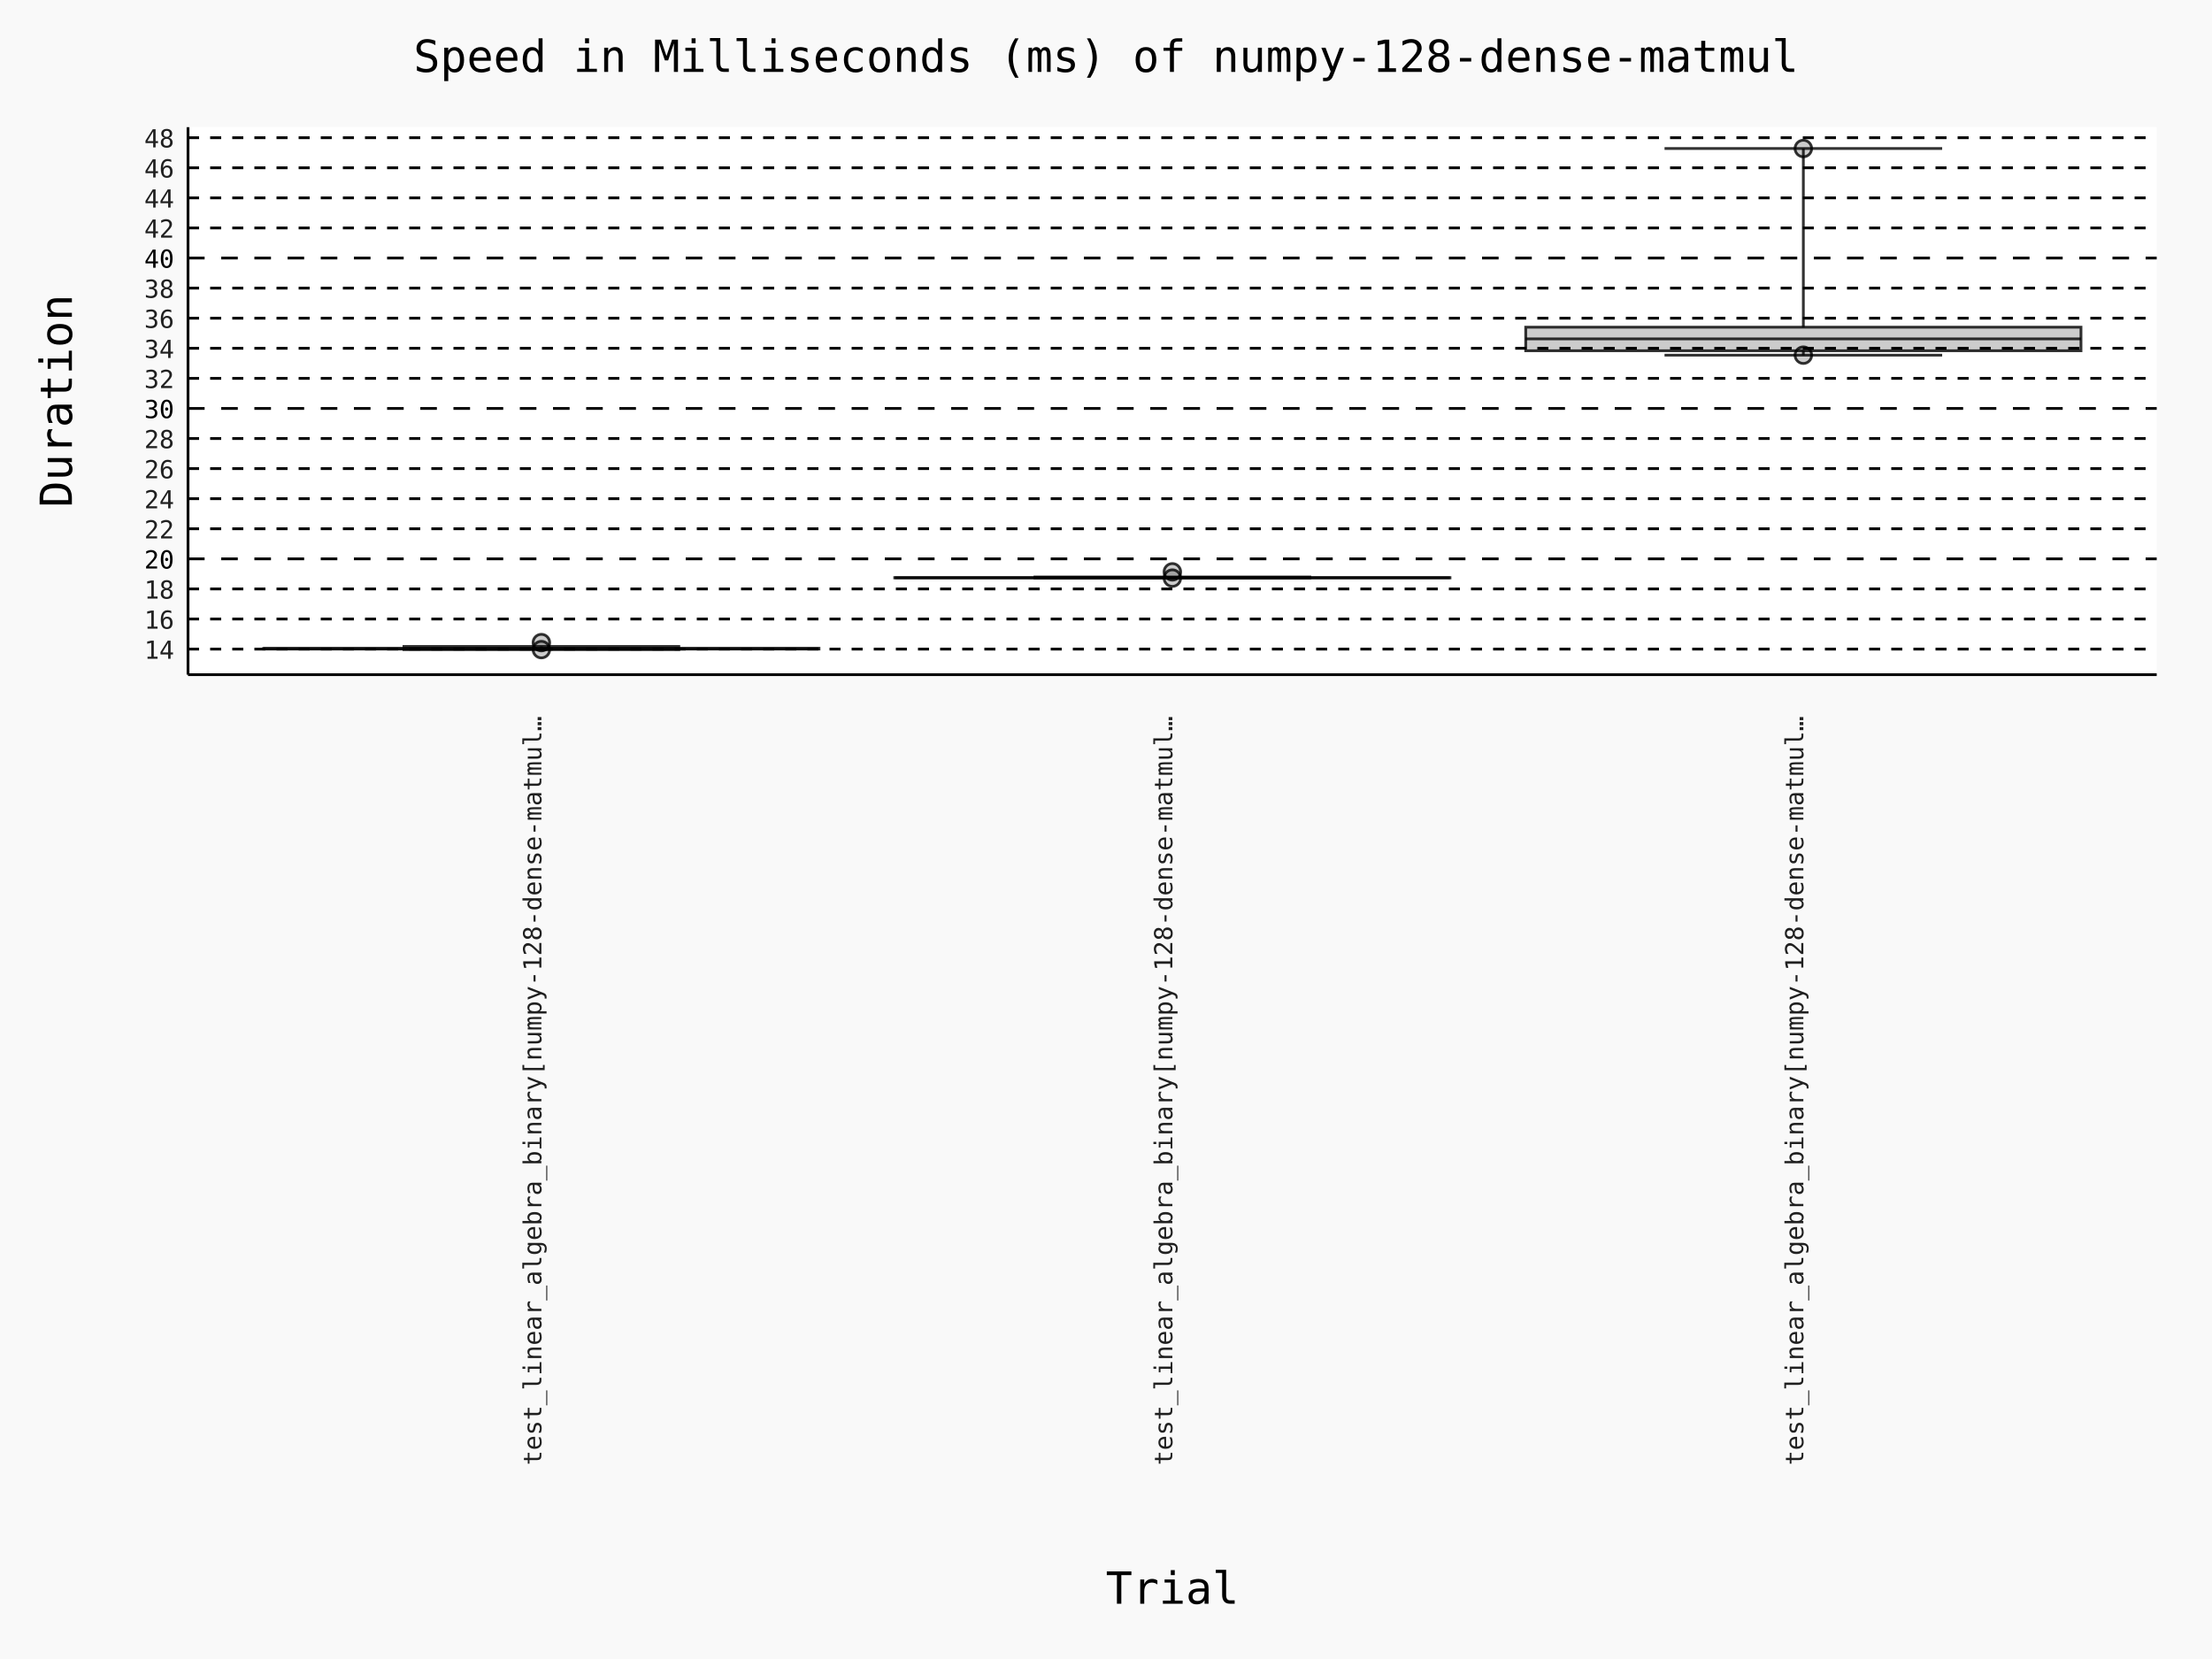
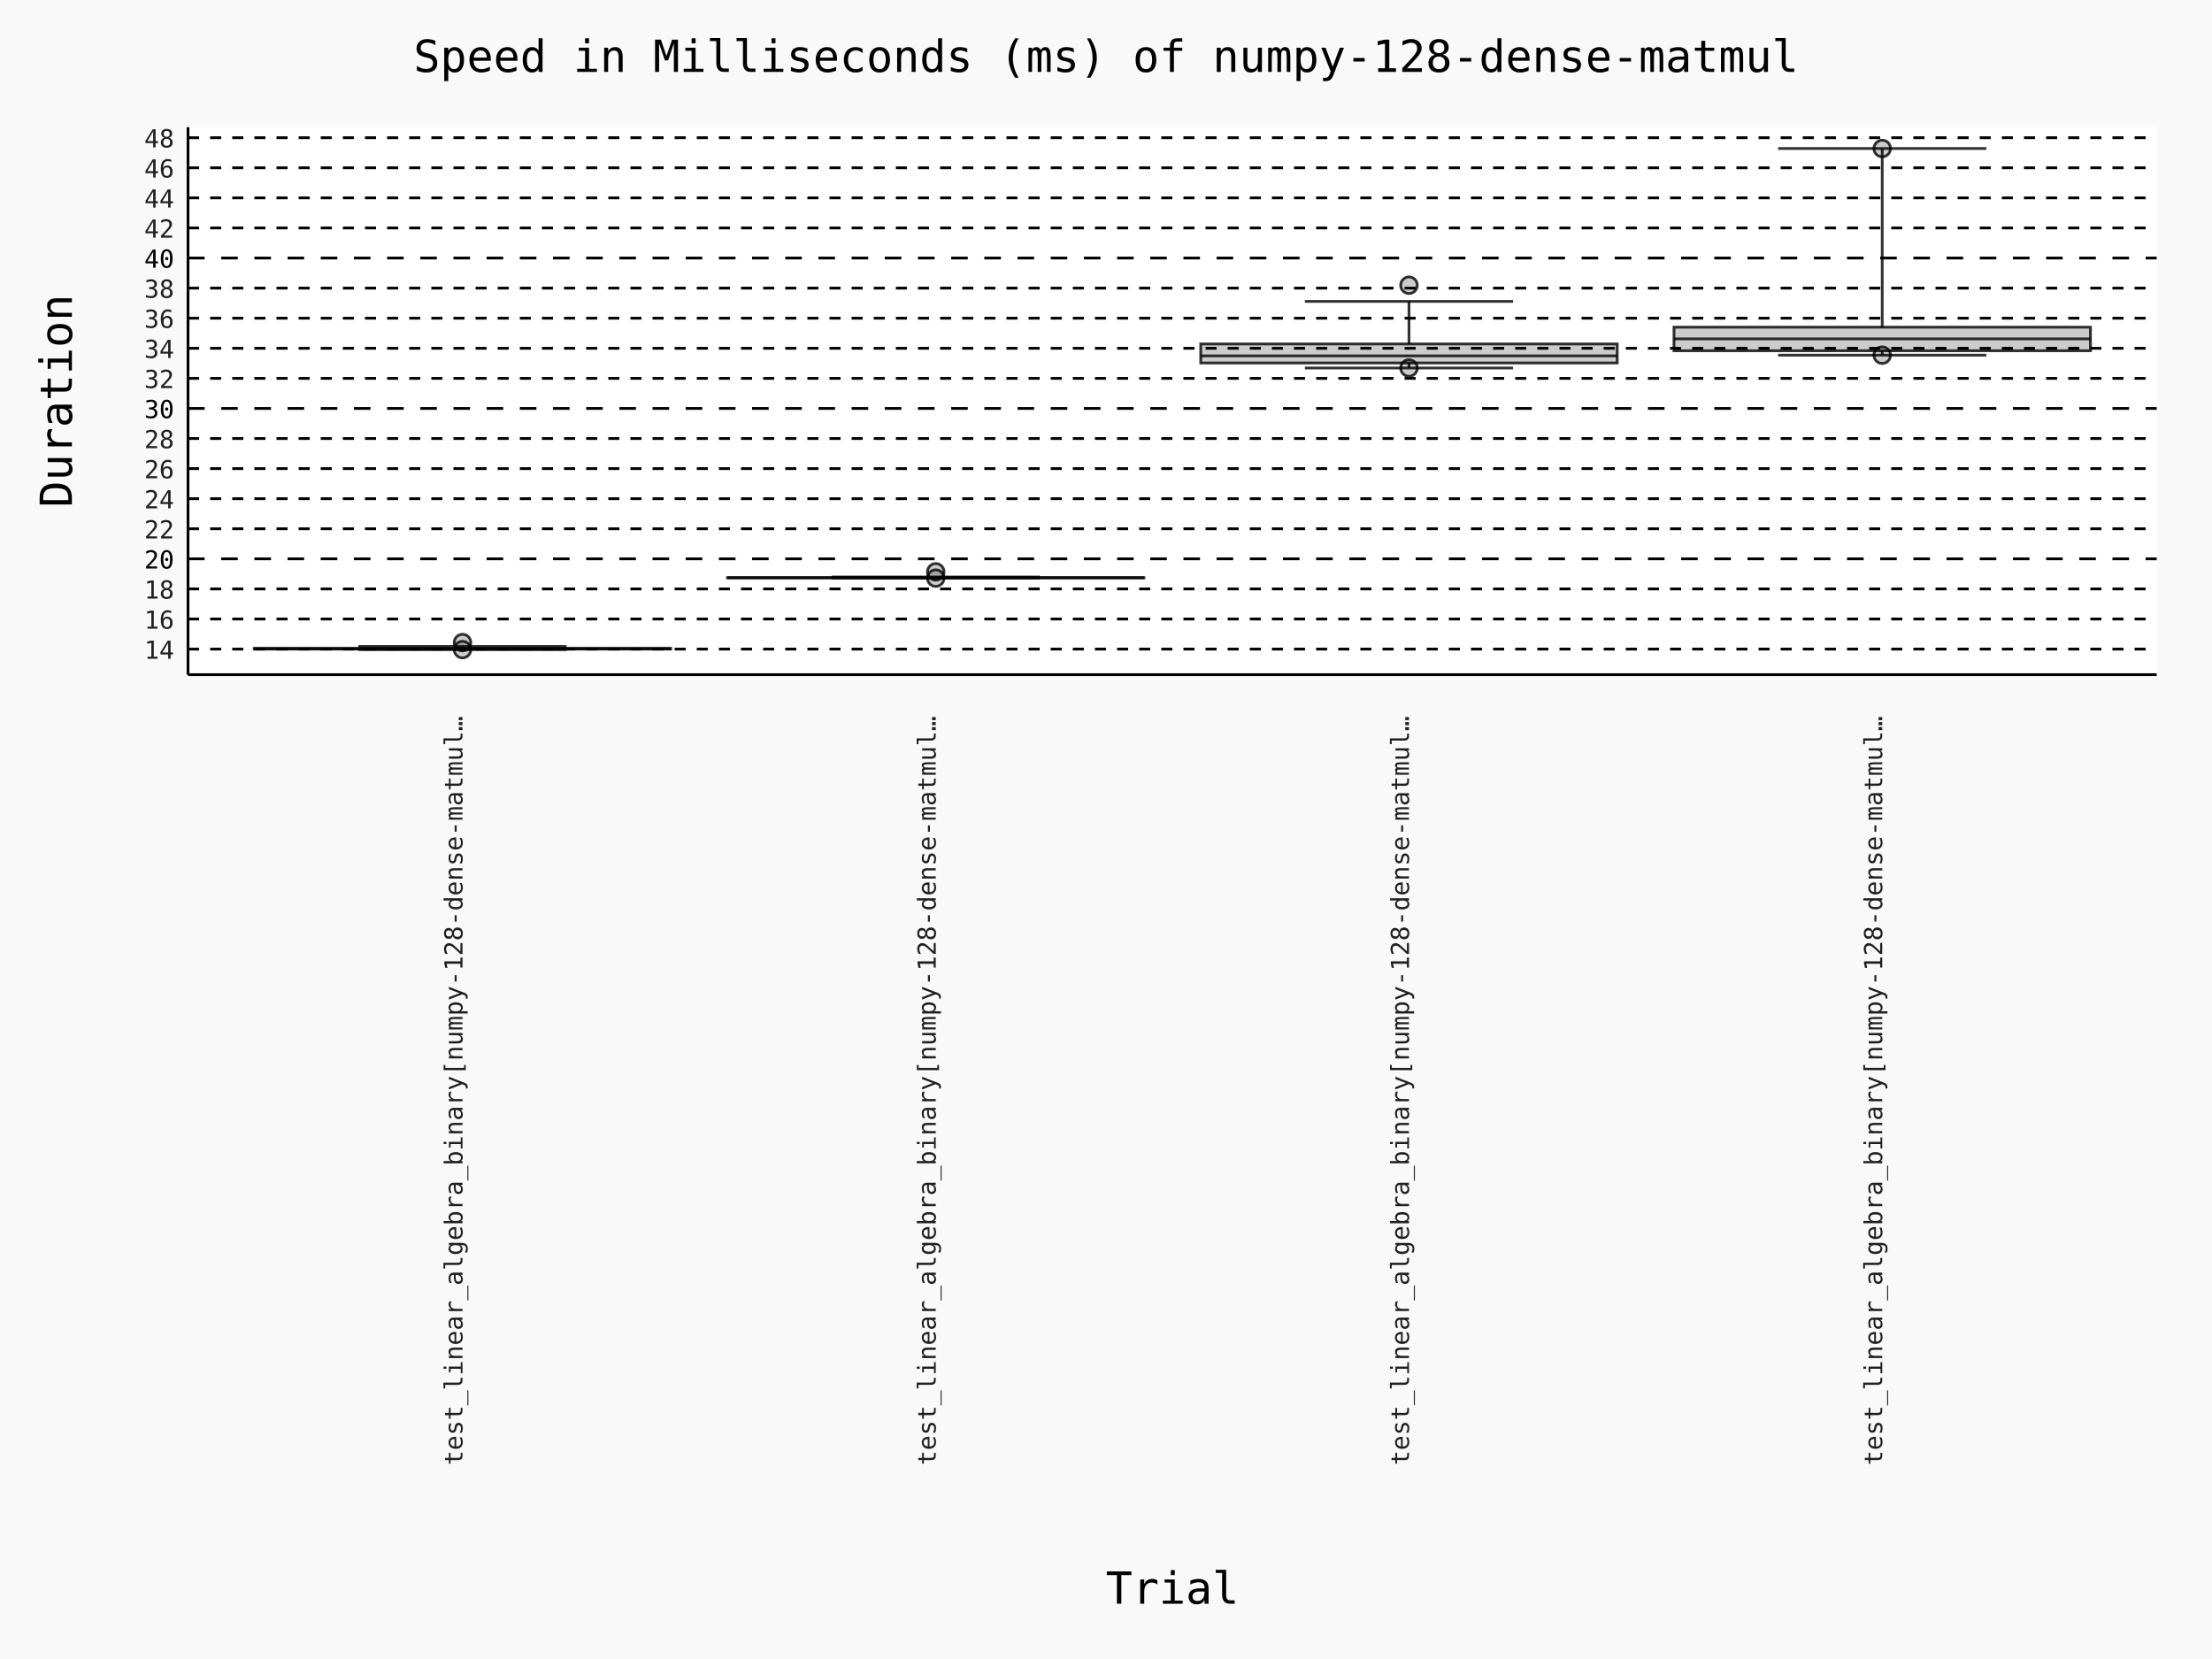
- <svg xmlns="http://www.w3.org/2000/svg" id="chart-560349bb-4138-4372-916f-74abca7c96f8" class="pygal-chart" viewBox="0 0 800 600">
+ <svg xmlns="http://www.w3.org/2000/svg" id="chart-5eb73d81-dd4f-4c1e-a344-79fa3a8e590d" class="pygal-chart" viewBox="0 0 800 600">
  <defs>
-     <style type="text/css">#chart-560349bb-4138-4372-916f-74abca7c96f8{-webkit-user-select:none;-webkit-font-smoothing:antialiased;font-family:Consolas,"Deja Vu Sans Mono","Bitstream Vera Sans Mono","Courier New",monospace}#chart-560349bb-4138-4372-916f-74abca7c96f8 .title{font-family:Consolas,"Deja Vu Sans Mono","Bitstream Vera Sans Mono","Courier New",monospace;font-size:16px}#chart-560349bb-4138-4372-916f-74abca7c96f8 .legends .legend text{font-family:Consolas,"Deja Vu Sans Mono","Bitstream Vera Sans Mono","Courier New",monospace;font-size:14px}#chart-560349bb-4138-4372-916f-74abca7c96f8 .axis text{font-family:Consolas,"Deja Vu Sans Mono","Bitstream Vera Sans Mono","Courier New",monospace;font-size:10px}#chart-560349bb-4138-4372-916f-74abca7c96f8 .axis text.major{font-family:Consolas,"Deja Vu Sans Mono","Bitstream Vera Sans Mono","Courier New",monospace;font-size:10px}#chart-560349bb-4138-4372-916f-74abca7c96f8 .text-overlay text.value{font-family:Consolas,"Deja Vu Sans Mono","Bitstream Vera Sans Mono","Courier New",monospace;font-size:16px}#chart-560349bb-4138-4372-916f-74abca7c96f8 .text-overlay text.label{font-family:Consolas,"Deja Vu Sans Mono","Bitstream Vera Sans Mono","Courier New",monospace;font-size:10px}#chart-560349bb-4138-4372-916f-74abca7c96f8 .tooltip{font-family:Consolas,"Deja Vu Sans Mono","Bitstream Vera Sans Mono","Courier New",monospace;font-size:14px}#chart-560349bb-4138-4372-916f-74abca7c96f8 text.no_data{font-family:Consolas,"Deja Vu Sans Mono","Bitstream Vera Sans Mono","Courier New",monospace;font-size:64px}
- #chart-560349bb-4138-4372-916f-74abca7c96f8{background-color:rgba(249,249,249,1)}#chart-560349bb-4138-4372-916f-74abca7c96f8 path,#chart-560349bb-4138-4372-916f-74abca7c96f8 line,#chart-560349bb-4138-4372-916f-74abca7c96f8 rect,#chart-560349bb-4138-4372-916f-74abca7c96f8 circle{-webkit-transition:150ms;-moz-transition:150ms;transition:150ms}#chart-560349bb-4138-4372-916f-74abca7c96f8 .graph &gt; .background{fill:rgba(249,249,249,1)}#chart-560349bb-4138-4372-916f-74abca7c96f8 .plot &gt; .background{fill:rgba(255,255,255,1)}#chart-560349bb-4138-4372-916f-74abca7c96f8 .graph{fill:rgba(0,0,0,.87)}#chart-560349bb-4138-4372-916f-74abca7c96f8 text.no_data{fill:rgba(0,0,0,1)}#chart-560349bb-4138-4372-916f-74abca7c96f8 .title{fill:rgba(0,0,0,1)}#chart-560349bb-4138-4372-916f-74abca7c96f8 .legends .legend text{fill:rgba(0,0,0,.87)}#chart-560349bb-4138-4372-916f-74abca7c96f8 .legends .legend:hover text{fill:rgba(0,0,0,1)}#chart-560349bb-4138-4372-916f-74abca7c96f8 .axis .line{stroke:rgba(0,0,0,1)}#chart-560349bb-4138-4372-916f-74abca7c96f8 .axis .guide.line{stroke:rgba(0,0,0,.54)}#chart-560349bb-4138-4372-916f-74abca7c96f8 .axis .major.line{stroke:rgba(0,0,0,.87)}#chart-560349bb-4138-4372-916f-74abca7c96f8 .axis text.major{fill:rgba(0,0,0,1)}#chart-560349bb-4138-4372-916f-74abca7c96f8 .axis.y .guides:hover .guide.line,#chart-560349bb-4138-4372-916f-74abca7c96f8 .line-graph .axis.x .guides:hover .guide.line,#chart-560349bb-4138-4372-916f-74abca7c96f8 .stackedline-graph .axis.x .guides:hover .guide.line,#chart-560349bb-4138-4372-916f-74abca7c96f8 .xy-graph .axis.x .guides:hover .guide.line{stroke:rgba(0,0,0,1)}#chart-560349bb-4138-4372-916f-74abca7c96f8 .axis .guides:hover text{fill:rgba(0,0,0,1)}#chart-560349bb-4138-4372-916f-74abca7c96f8 .reactive{fill-opacity:.7;stroke-opacity:.8;stroke-width:1}#chart-560349bb-4138-4372-916f-74abca7c96f8 .ci{stroke:rgba(0,0,0,.87)}#chart-560349bb-4138-4372-916f-74abca7c96f8 .reactive.active,#chart-560349bb-4138-4372-916f-74abca7c96f8 .active .reactive{fill-opacity:.8;stroke-opacity:.9;stroke-width:4}#chart-560349bb-4138-4372-916f-74abca7c96f8 .ci .reactive.active{stroke-width:1.5}#chart-560349bb-4138-4372-916f-74abca7c96f8 .series text{fill:rgba(0,0,0,1)}#chart-560349bb-4138-4372-916f-74abca7c96f8 .tooltip rect{fill:rgba(255,255,255,1);stroke:rgba(0,0,0,1);-webkit-transition:opacity 150ms;-moz-transition:opacity 150ms;transition:opacity 150ms}#chart-560349bb-4138-4372-916f-74abca7c96f8 .tooltip .label{fill:rgba(0,0,0,.87)}#chart-560349bb-4138-4372-916f-74abca7c96f8 .tooltip .label{fill:rgba(0,0,0,.87)}#chart-560349bb-4138-4372-916f-74abca7c96f8 .tooltip .legend{font-size:.8em;fill:rgba(0,0,0,.54)}#chart-560349bb-4138-4372-916f-74abca7c96f8 .tooltip .x_label{font-size:.6em;fill:rgba(0,0,0,1)}#chart-560349bb-4138-4372-916f-74abca7c96f8 .tooltip .xlink{font-size:.5em;text-decoration:underline}#chart-560349bb-4138-4372-916f-74abca7c96f8 .tooltip .value{font-size:1.5em}#chart-560349bb-4138-4372-916f-74abca7c96f8 .bound{font-size:.5em}#chart-560349bb-4138-4372-916f-74abca7c96f8 .max-value{font-size:.75em;fill:rgba(0,0,0,.54)}#chart-560349bb-4138-4372-916f-74abca7c96f8 .map-element{fill:rgba(255,255,255,1);stroke:rgba(0,0,0,.54) !important}#chart-560349bb-4138-4372-916f-74abca7c96f8 .map-element .reactive{fill-opacity:inherit;stroke-opacity:inherit}#chart-560349bb-4138-4372-916f-74abca7c96f8 .color-0,#chart-560349bb-4138-4372-916f-74abca7c96f8 .color-0 a:visited{stroke:#000000;fill:#000000}#chart-560349bb-4138-4372-916f-74abca7c96f8 .color-1,#chart-560349bb-4138-4372-916f-74abca7c96f8 .color-1 a:visited{stroke:#000000;fill:#000000}#chart-560349bb-4138-4372-916f-74abca7c96f8 .color-2,#chart-560349bb-4138-4372-916f-74abca7c96f8 .color-2 a:visited{stroke:#000000;fill:#000000}#chart-560349bb-4138-4372-916f-74abca7c96f8 .text-overlay .color-0 text{fill:white}#chart-560349bb-4138-4372-916f-74abca7c96f8 .text-overlay .color-1 text{fill:white}#chart-560349bb-4138-4372-916f-74abca7c96f8 .text-overlay .color-2 text{fill:white}
- #chart-560349bb-4138-4372-916f-74abca7c96f8 text.no_data{text-anchor:middle}#chart-560349bb-4138-4372-916f-74abca7c96f8 .guide.line{fill:none}#chart-560349bb-4138-4372-916f-74abca7c96f8 .centered{text-anchor:middle}#chart-560349bb-4138-4372-916f-74abca7c96f8 .title{text-anchor:middle}#chart-560349bb-4138-4372-916f-74abca7c96f8 .legends .legend text{fill-opacity:1}#chart-560349bb-4138-4372-916f-74abca7c96f8 .axis.x text{text-anchor:middle}#chart-560349bb-4138-4372-916f-74abca7c96f8 .axis.x:not(.web) text[transform]{text-anchor:start}#chart-560349bb-4138-4372-916f-74abca7c96f8 .axis.x:not(.web) text[transform].backwards{text-anchor:end}#chart-560349bb-4138-4372-916f-74abca7c96f8 .axis.y text{text-anchor:end}#chart-560349bb-4138-4372-916f-74abca7c96f8 .axis.y text[transform].backwards{text-anchor:start}#chart-560349bb-4138-4372-916f-74abca7c96f8 .axis.y2 text{text-anchor:start}#chart-560349bb-4138-4372-916f-74abca7c96f8 .axis.y2 text[transform].backwards{text-anchor:end}#chart-560349bb-4138-4372-916f-74abca7c96f8 .axis .guide.line{stroke-dasharray:4,4;stroke:black}#chart-560349bb-4138-4372-916f-74abca7c96f8 .axis .major.guide.line{stroke-dasharray:6,6;stroke:black}#chart-560349bb-4138-4372-916f-74abca7c96f8 .horizontal .axis.y .guide.line,#chart-560349bb-4138-4372-916f-74abca7c96f8 .horizontal .axis.y2 .guide.line,#chart-560349bb-4138-4372-916f-74abca7c96f8 .vertical .axis.x .guide.line{opacity:0}#chart-560349bb-4138-4372-916f-74abca7c96f8 .horizontal .axis.always_show .guide.line,#chart-560349bb-4138-4372-916f-74abca7c96f8 .vertical .axis.always_show .guide.line{opacity:1 !important}#chart-560349bb-4138-4372-916f-74abca7c96f8 .axis.y .guides:hover .guide.line,#chart-560349bb-4138-4372-916f-74abca7c96f8 .axis.y2 .guides:hover .guide.line,#chart-560349bb-4138-4372-916f-74abca7c96f8 .axis.x .guides:hover .guide.line{opacity:1}#chart-560349bb-4138-4372-916f-74abca7c96f8 .axis .guides:hover text{opacity:1}#chart-560349bb-4138-4372-916f-74abca7c96f8 .nofill{fill:none}#chart-560349bb-4138-4372-916f-74abca7c96f8 .subtle-fill{fill-opacity:.2}#chart-560349bb-4138-4372-916f-74abca7c96f8 .dot{stroke-width:1px;fill-opacity:1;stroke-opacity:1}#chart-560349bb-4138-4372-916f-74abca7c96f8 .dot.active{stroke-width:5px}#chart-560349bb-4138-4372-916f-74abca7c96f8 .dot.negative{fill:transparent}#chart-560349bb-4138-4372-916f-74abca7c96f8 text,#chart-560349bb-4138-4372-916f-74abca7c96f8 tspan{stroke:none !important}#chart-560349bb-4138-4372-916f-74abca7c96f8 .series text.active{opacity:1}#chart-560349bb-4138-4372-916f-74abca7c96f8 .tooltip rect{fill-opacity:.95;stroke-width:.5}#chart-560349bb-4138-4372-916f-74abca7c96f8 .tooltip text{fill-opacity:1}#chart-560349bb-4138-4372-916f-74abca7c96f8 .showable{visibility:hidden}#chart-560349bb-4138-4372-916f-74abca7c96f8 .showable.shown{visibility:visible}#chart-560349bb-4138-4372-916f-74abca7c96f8 .gauge-background{fill:rgba(229,229,229,1);stroke:none}#chart-560349bb-4138-4372-916f-74abca7c96f8 .bg-lines{stroke:rgba(249,249,249,1);stroke-width:2px}
+     <style type="text/css">#chart-5eb73d81-dd4f-4c1e-a344-79fa3a8e590d{-webkit-user-select:none;-webkit-font-smoothing:antialiased;font-family:Consolas,"Deja Vu Sans Mono","Bitstream Vera Sans Mono","Courier New",monospace}#chart-5eb73d81-dd4f-4c1e-a344-79fa3a8e590d .title{font-family:Consolas,"Deja Vu Sans Mono","Bitstream Vera Sans Mono","Courier New",monospace;font-size:16px}#chart-5eb73d81-dd4f-4c1e-a344-79fa3a8e590d .legends .legend text{font-family:Consolas,"Deja Vu Sans Mono","Bitstream Vera Sans Mono","Courier New",monospace;font-size:14px}#chart-5eb73d81-dd4f-4c1e-a344-79fa3a8e590d .axis text{font-family:Consolas,"Deja Vu Sans Mono","Bitstream Vera Sans Mono","Courier New",monospace;font-size:10px}#chart-5eb73d81-dd4f-4c1e-a344-79fa3a8e590d .axis text.major{font-family:Consolas,"Deja Vu Sans Mono","Bitstream Vera Sans Mono","Courier New",monospace;font-size:10px}#chart-5eb73d81-dd4f-4c1e-a344-79fa3a8e590d .text-overlay text.value{font-family:Consolas,"Deja Vu Sans Mono","Bitstream Vera Sans Mono","Courier New",monospace;font-size:16px}#chart-5eb73d81-dd4f-4c1e-a344-79fa3a8e590d .text-overlay text.label{font-family:Consolas,"Deja Vu Sans Mono","Bitstream Vera Sans Mono","Courier New",monospace;font-size:10px}#chart-5eb73d81-dd4f-4c1e-a344-79fa3a8e590d .tooltip{font-family:Consolas,"Deja Vu Sans Mono","Bitstream Vera Sans Mono","Courier New",monospace;font-size:14px}#chart-5eb73d81-dd4f-4c1e-a344-79fa3a8e590d text.no_data{font-family:Consolas,"Deja Vu Sans Mono","Bitstream Vera Sans Mono","Courier New",monospace;font-size:64px}
+ #chart-5eb73d81-dd4f-4c1e-a344-79fa3a8e590d{background-color:rgba(249,249,249,1)}#chart-5eb73d81-dd4f-4c1e-a344-79fa3a8e590d path,#chart-5eb73d81-dd4f-4c1e-a344-79fa3a8e590d line,#chart-5eb73d81-dd4f-4c1e-a344-79fa3a8e590d rect,#chart-5eb73d81-dd4f-4c1e-a344-79fa3a8e590d circle{-webkit-transition:150ms;-moz-transition:150ms;transition:150ms}#chart-5eb73d81-dd4f-4c1e-a344-79fa3a8e590d .graph &gt; .background{fill:rgba(249,249,249,1)}#chart-5eb73d81-dd4f-4c1e-a344-79fa3a8e590d .plot &gt; .background{fill:rgba(255,255,255,1)}#chart-5eb73d81-dd4f-4c1e-a344-79fa3a8e590d .graph{fill:rgba(0,0,0,.87)}#chart-5eb73d81-dd4f-4c1e-a344-79fa3a8e590d text.no_data{fill:rgba(0,0,0,1)}#chart-5eb73d81-dd4f-4c1e-a344-79fa3a8e590d .title{fill:rgba(0,0,0,1)}#chart-5eb73d81-dd4f-4c1e-a344-79fa3a8e590d .legends .legend text{fill:rgba(0,0,0,.87)}#chart-5eb73d81-dd4f-4c1e-a344-79fa3a8e590d .legends .legend:hover text{fill:rgba(0,0,0,1)}#chart-5eb73d81-dd4f-4c1e-a344-79fa3a8e590d .axis .line{stroke:rgba(0,0,0,1)}#chart-5eb73d81-dd4f-4c1e-a344-79fa3a8e590d .axis .guide.line{stroke:rgba(0,0,0,.54)}#chart-5eb73d81-dd4f-4c1e-a344-79fa3a8e590d .axis .major.line{stroke:rgba(0,0,0,.87)}#chart-5eb73d81-dd4f-4c1e-a344-79fa3a8e590d .axis text.major{fill:rgba(0,0,0,1)}#chart-5eb73d81-dd4f-4c1e-a344-79fa3a8e590d .axis.y .guides:hover .guide.line,#chart-5eb73d81-dd4f-4c1e-a344-79fa3a8e590d .line-graph .axis.x .guides:hover .guide.line,#chart-5eb73d81-dd4f-4c1e-a344-79fa3a8e590d .stackedline-graph .axis.x .guides:hover .guide.line,#chart-5eb73d81-dd4f-4c1e-a344-79fa3a8e590d .xy-graph .axis.x .guides:hover .guide.line{stroke:rgba(0,0,0,1)}#chart-5eb73d81-dd4f-4c1e-a344-79fa3a8e590d .axis .guides:hover text{fill:rgba(0,0,0,1)}#chart-5eb73d81-dd4f-4c1e-a344-79fa3a8e590d .reactive{fill-opacity:.7;stroke-opacity:.8;stroke-width:1}#chart-5eb73d81-dd4f-4c1e-a344-79fa3a8e590d .ci{stroke:rgba(0,0,0,.87)}#chart-5eb73d81-dd4f-4c1e-a344-79fa3a8e590d .reactive.active,#chart-5eb73d81-dd4f-4c1e-a344-79fa3a8e590d .active .reactive{fill-opacity:.8;stroke-opacity:.9;stroke-width:4}#chart-5eb73d81-dd4f-4c1e-a344-79fa3a8e590d .ci .reactive.active{stroke-width:1.5}#chart-5eb73d81-dd4f-4c1e-a344-79fa3a8e590d .series text{fill:rgba(0,0,0,1)}#chart-5eb73d81-dd4f-4c1e-a344-79fa3a8e590d .tooltip rect{fill:rgba(255,255,255,1);stroke:rgba(0,0,0,1);-webkit-transition:opacity 150ms;-moz-transition:opacity 150ms;transition:opacity 150ms}#chart-5eb73d81-dd4f-4c1e-a344-79fa3a8e590d .tooltip .label{fill:rgba(0,0,0,.87)}#chart-5eb73d81-dd4f-4c1e-a344-79fa3a8e590d .tooltip .label{fill:rgba(0,0,0,.87)}#chart-5eb73d81-dd4f-4c1e-a344-79fa3a8e590d .tooltip .legend{font-size:.8em;fill:rgba(0,0,0,.54)}#chart-5eb73d81-dd4f-4c1e-a344-79fa3a8e590d .tooltip .x_label{font-size:.6em;fill:rgba(0,0,0,1)}#chart-5eb73d81-dd4f-4c1e-a344-79fa3a8e590d .tooltip .xlink{font-size:.5em;text-decoration:underline}#chart-5eb73d81-dd4f-4c1e-a344-79fa3a8e590d .tooltip .value{font-size:1.5em}#chart-5eb73d81-dd4f-4c1e-a344-79fa3a8e590d .bound{font-size:.5em}#chart-5eb73d81-dd4f-4c1e-a344-79fa3a8e590d .max-value{font-size:.75em;fill:rgba(0,0,0,.54)}#chart-5eb73d81-dd4f-4c1e-a344-79fa3a8e590d .map-element{fill:rgba(255,255,255,1);stroke:rgba(0,0,0,.54) !important}#chart-5eb73d81-dd4f-4c1e-a344-79fa3a8e590d .map-element .reactive{fill-opacity:inherit;stroke-opacity:inherit}#chart-5eb73d81-dd4f-4c1e-a344-79fa3a8e590d .color-0,#chart-5eb73d81-dd4f-4c1e-a344-79fa3a8e590d .color-0 a:visited{stroke:#000000;fill:#000000}#chart-5eb73d81-dd4f-4c1e-a344-79fa3a8e590d .color-1,#chart-5eb73d81-dd4f-4c1e-a344-79fa3a8e590d .color-1 a:visited{stroke:#000000;fill:#000000}#chart-5eb73d81-dd4f-4c1e-a344-79fa3a8e590d .color-2,#chart-5eb73d81-dd4f-4c1e-a344-79fa3a8e590d .color-2 a:visited{stroke:#000000;fill:#000000}#chart-5eb73d81-dd4f-4c1e-a344-79fa3a8e590d .color-3,#chart-5eb73d81-dd4f-4c1e-a344-79fa3a8e590d .color-3 a:visited{stroke:#000000;fill:#000000}#chart-5eb73d81-dd4f-4c1e-a344-79fa3a8e590d .text-overlay .color-0 text{fill:white}#chart-5eb73d81-dd4f-4c1e-a344-79fa3a8e590d .text-overlay .color-1 text{fill:white}#chart-5eb73d81-dd4f-4c1e-a344-79fa3a8e590d .text-overlay .color-2 text{fill:white}#chart-5eb73d81-dd4f-4c1e-a344-79fa3a8e590d .text-overlay .color-3 text{fill:white}
+ #chart-5eb73d81-dd4f-4c1e-a344-79fa3a8e590d text.no_data{text-anchor:middle}#chart-5eb73d81-dd4f-4c1e-a344-79fa3a8e590d .guide.line{fill:none}#chart-5eb73d81-dd4f-4c1e-a344-79fa3a8e590d .centered{text-anchor:middle}#chart-5eb73d81-dd4f-4c1e-a344-79fa3a8e590d .title{text-anchor:middle}#chart-5eb73d81-dd4f-4c1e-a344-79fa3a8e590d .legends .legend text{fill-opacity:1}#chart-5eb73d81-dd4f-4c1e-a344-79fa3a8e590d .axis.x text{text-anchor:middle}#chart-5eb73d81-dd4f-4c1e-a344-79fa3a8e590d .axis.x:not(.web) text[transform]{text-anchor:start}#chart-5eb73d81-dd4f-4c1e-a344-79fa3a8e590d .axis.x:not(.web) text[transform].backwards{text-anchor:end}#chart-5eb73d81-dd4f-4c1e-a344-79fa3a8e590d .axis.y text{text-anchor:end}#chart-5eb73d81-dd4f-4c1e-a344-79fa3a8e590d .axis.y text[transform].backwards{text-anchor:start}#chart-5eb73d81-dd4f-4c1e-a344-79fa3a8e590d .axis.y2 text{text-anchor:start}#chart-5eb73d81-dd4f-4c1e-a344-79fa3a8e590d .axis.y2 text[transform].backwards{text-anchor:end}#chart-5eb73d81-dd4f-4c1e-a344-79fa3a8e590d .axis .guide.line{stroke-dasharray:4,4;stroke:black}#chart-5eb73d81-dd4f-4c1e-a344-79fa3a8e590d .axis .major.guide.line{stroke-dasharray:6,6;stroke:black}#chart-5eb73d81-dd4f-4c1e-a344-79fa3a8e590d .horizontal .axis.y .guide.line,#chart-5eb73d81-dd4f-4c1e-a344-79fa3a8e590d .horizontal .axis.y2 .guide.line,#chart-5eb73d81-dd4f-4c1e-a344-79fa3a8e590d .vertical .axis.x .guide.line{opacity:0}#chart-5eb73d81-dd4f-4c1e-a344-79fa3a8e590d .horizontal .axis.always_show .guide.line,#chart-5eb73d81-dd4f-4c1e-a344-79fa3a8e590d .vertical .axis.always_show .guide.line{opacity:1 !important}#chart-5eb73d81-dd4f-4c1e-a344-79fa3a8e590d .axis.y .guides:hover .guide.line,#chart-5eb73d81-dd4f-4c1e-a344-79fa3a8e590d .axis.y2 .guides:hover .guide.line,#chart-5eb73d81-dd4f-4c1e-a344-79fa3a8e590d .axis.x .guides:hover .guide.line{opacity:1}#chart-5eb73d81-dd4f-4c1e-a344-79fa3a8e590d .axis .guides:hover text{opacity:1}#chart-5eb73d81-dd4f-4c1e-a344-79fa3a8e590d .nofill{fill:none}#chart-5eb73d81-dd4f-4c1e-a344-79fa3a8e590d .subtle-fill{fill-opacity:.2}#chart-5eb73d81-dd4f-4c1e-a344-79fa3a8e590d .dot{stroke-width:1px;fill-opacity:1;stroke-opacity:1}#chart-5eb73d81-dd4f-4c1e-a344-79fa3a8e590d .dot.active{stroke-width:5px}#chart-5eb73d81-dd4f-4c1e-a344-79fa3a8e590d .dot.negative{fill:transparent}#chart-5eb73d81-dd4f-4c1e-a344-79fa3a8e590d text,#chart-5eb73d81-dd4f-4c1e-a344-79fa3a8e590d tspan{stroke:none !important}#chart-5eb73d81-dd4f-4c1e-a344-79fa3a8e590d .series text.active{opacity:1}#chart-5eb73d81-dd4f-4c1e-a344-79fa3a8e590d .tooltip rect{fill-opacity:.95;stroke-width:.5}#chart-5eb73d81-dd4f-4c1e-a344-79fa3a8e590d .tooltip text{fill-opacity:1}#chart-5eb73d81-dd4f-4c1e-a344-79fa3a8e590d .showable{visibility:hidden}#chart-5eb73d81-dd4f-4c1e-a344-79fa3a8e590d .showable.shown{visibility:visible}#chart-5eb73d81-dd4f-4c1e-a344-79fa3a8e590d .gauge-background{fill:rgba(229,229,229,1);stroke:none}#chart-5eb73d81-dd4f-4c1e-a344-79fa3a8e590d .bg-lines{stroke:rgba(249,249,249,1);stroke-width:2px}
.tooltip .value{font-size:1em !important}.axis text{font-size:9px !important}</style>
  </defs>
  <g class="graph custombox-graph vertical">
    <rect x="0" y="0" width="800" height="600" class="background" />
    <g transform="translate(68, 46)" class="plot">
      <rect x="0" y="0" width="712.0" height="198.0" class="background" />
      <g class="axis y always_show">
        <path d="M0 198 h712" class="line" />
        <g class="guides">
          <path d="M0 188.753 h712" class="guide line" />
          <text x="-5" y="192.253" class="">14</text>
        </g>
        <g class="guides">
          <path d="M0 177.874 h712" class="guide line" />
          <text x="-5" y="181.374" class="">16</text>
        </g>
        <g class="guides">
          <path d="M0 166.995 h712" class="guide line" />
          <text x="-5" y="170.495" class="">18</text>
        </g>
        <g class="guides">
          <path d="M0 156.115 h712" class="major guide line" />
          <text x="-5" y="159.615" class="major">20</text>
        </g>
        <g class="guides">
          <path d="M0 145.236 h712" class="guide line" />
          <text x="-5" y="148.736" class="">22</text>
        </g>
        <g class="guides">
          <path d="M0 134.357 h712" class="guide line" />
          <text x="-5" y="137.857" class="">24</text>
        </g>
        <g class="guides">
          <path d="M0 123.478 h712" class="guide line" />
          <text x="-5" y="126.978" class="">26</text>
        </g>
        <g class="guides">
          <path d="M0 112.599 h712" class="guide line" />
          <text x="-5" y="116.099" class="">28</text>
        </g>
        <g class="guides">
          <path d="M0 101.72 h712" class="major guide line" />
          <text x="-5" y="105.22" class="major">30</text>
        </g>
        <g class="guides">
          <path d="M0 90.841 h712" class="guide line" />
          <text x="-5" y="94.341" class="">32</text>
        </g>
        <g class="guides">
          <path d="M0 79.962 h712" class="guide line" />
          <text x="-5" y="83.462" class="">34</text>
        </g>
        <g class="guides">
          <path d="M0 69.082 h712" class="guide line" />
          <text x="-5" y="72.582" class="">36</text>
        </g>
        <g class="guides">
          <path d="M0 58.203 h712" class="guide line" />
          <text x="-5" y="61.703" class="">38</text>
        </g>
        <g class="guides">
          <path d="M0 47.324 h712" class="major guide line" />
          <text x="-5" y="50.824" class="major">40</text>
        </g>
        <g class="guides">
          <path d="M0 36.445 h712" class="guide line" />
          <text x="-5" y="39.945" class="">42</text>
        </g>
        <g class="guides">
          <path d="M0 25.566 h712" class="guide line" />
          <text x="-5" y="29.066" class="">44</text>
        </g>
        <g class="guides">
          <path d="M0 14.687 h712" class="guide line" />
          <text x="-5" y="18.187" class="">46</text>
        </g>
        <g class="guides">
          <path d="M0 3.808 h712" class="guide line" />
          <text x="-5" y="7.308" class="">48</text>
        </g>
      </g>
      <g class="axis x">
        <path d="M0 0 v198" class="line" />
        <g class="guides">
-           <path d="M127.795 0 v198" class="guide line" />
-           <text x="127.795" y="213.0" class="backwards" transform="rotate(270 127.7949 213)">test_linear_algebra_binary[numpy-128-dense-matmul…</text>
+           <path d="M99.269 0 v198" class="guide line" />
+           <text x="99.269" y="213.0" class="backwards" transform="rotate(270 99.26923 213)">test_linear_algebra_binary[numpy-128-dense-matmul…</text>
        </g>
        <g class="guides">
-           <path d="M356 0 v198" class="guide line" />
-           <text x="356.0" y="213.0" class="backwards" transform="rotate(270 356 213)">test_linear_algebra_binary[numpy-128-dense-matmul…</text>
+           <path d="M270.423 0 v198" class="guide line" />
+           <text x="270.423" y="213.0" class="backwards" transform="rotate(270 270.4231 213)">test_linear_algebra_binary[numpy-128-dense-matmul…</text>
        </g>
        <g class="guides">
-           <path d="M584.205 0 v198" class="guide line" />
-           <text x="584.205" y="213.0" class="backwards" transform="rotate(270 584.2051 213)">test_linear_algebra_binary[numpy-128-dense-matmul…</text>
+           <path d="M441.577 0 v198" class="guide line" />
+           <text x="441.577" y="213.0" class="backwards" transform="rotate(270 441.5769 213)">test_linear_algebra_binary[numpy-128-dense-matmul…</text>
+         </g>
+         <g class="guides">
+           <path d="M612.731 0 v198" class="guide line" />
+           <text x="612.731" y="213.0" class="backwards" transform="rotate(270 612.7308 213)">test_linear_algebra_binary[numpy-128-dense-matmul…</text>
        </g>
      </g>
      <g class="series serie-0 color-0">
        <g class="boxes">
          <g class="box">
-             <path stroke-width="3" d="M77.59 188.935 L178 188.935" class="reactive tooltip-trigger" />
-             <path stroke-width="3" d="M27.385 188.626 L228.205 188.626" class="reactive tooltip-trigger" />
-             <path stroke-width="3" d="M77.59 187.788 L178 187.788" class="reactive tooltip-trigger" />
-             <path stroke-width="2" d="M127.795 188.935 L127.795 188.737" class="reactive tooltip-trigger" />
-             <path stroke-width="2" d="M127.795 187.788 L127.795 188.471" class="reactive tooltip-trigger" />
-             <rect x="27.385" y="188.471" height="0.266" width="200.821" class="subtle-fill reactive tooltip-trigger" />
-             <circle cx="127.795" cy="188.935" r="3" class="subtle-fill reactive tooltip-trigger" />
-             <circle cx="127.795" cy="186.409" r="3" class="subtle-fill reactive tooltip-trigger" />
+             <path stroke-width="3" d="M61.615 188.935 L136.923 188.935" class="reactive tooltip-trigger" />
+             <path stroke-width="3" d="M23.962 188.626 L174.577 188.626" class="reactive tooltip-trigger" />
+             <path stroke-width="3" d="M61.615 187.788 L136.923 187.788" class="reactive tooltip-trigger" />
+             <path stroke-width="2" d="M99.269 188.935 L99.269 188.737" class="reactive tooltip-trigger" />
+             <path stroke-width="2" d="M99.269 187.788 L99.269 188.471" class="reactive tooltip-trigger" />
+             <rect x="23.962" y="188.471" height="0.266" width="150.615" class="subtle-fill reactive tooltip-trigger" />
+             <circle cx="99.269" cy="188.935" r="3" class="subtle-fill reactive tooltip-trigger" />
+             <circle cx="99.269" cy="186.409" r="3" class="subtle-fill reactive tooltip-trigger" />
          </g>
        </g>
      </g>
      <g class="series serie-1 color-1">
        <g class="boxes">
          <g class="box">
-             <path stroke-width="3" d="M305.795 163.08 L406.205 163.08" class="reactive tooltip-trigger" />
-             <path stroke-width="3" d="M255.59 162.942 L456.41 162.942" class="reactive tooltip-trigger" />
-             <path stroke-width="3" d="M305.795 162.674 L406.205 162.674" class="reactive tooltip-trigger" />
-             <path stroke-width="2" d="M356 163.08 L356 163.002" class="reactive tooltip-trigger" />
-             <path stroke-width="2" d="M356 162.674 L356 162.891" class="reactive tooltip-trigger" />
-             <rect x="255.59" y="162.891" height="0.112" width="200.821" class="subtle-fill reactive tooltip-trigger" />
-             <circle cx="356" cy="163.08" r="3" class="subtle-fill reactive tooltip-trigger" />
-             <circle cx="356" cy="160.821" r="3" class="subtle-fill reactive tooltip-trigger" />
+             <path stroke-width="3" d="M232.769 163.08 L308.077 163.08" class="reactive tooltip-trigger" />
+             <path stroke-width="3" d="M195.115 162.942 L345.731 162.942" class="reactive tooltip-trigger" />
+             <path stroke-width="3" d="M232.769 162.674 L308.077 162.674" class="reactive tooltip-trigger" />
+             <path stroke-width="2" d="M270.423 163.08 L270.423 163.002" class="reactive tooltip-trigger" />
+             <path stroke-width="2" d="M270.423 162.674 L270.423 162.891" class="reactive tooltip-trigger" />
+             <rect x="195.115" y="162.891" height="0.112" width="150.615" class="subtle-fill reactive tooltip-trigger" />
+             <circle cx="270.423" cy="163.08" r="3" class="subtle-fill reactive tooltip-trigger" />
+             <circle cx="270.423" cy="160.821" r="3" class="subtle-fill reactive tooltip-trigger" />
          </g>
        </g>
      </g>
      <g class="series serie-2 color-2">
        <g class="boxes">
          <g class="box">
-             <path stroke-width="3" d="M534 82.447 L634.41 82.447" class="reactive tooltip-trigger" />
-             <path stroke-width="3" d="M483.795 76.555 L684.615 76.555" class="reactive tooltip-trigger" />
-             <path stroke-width="3" d="M534 7.707 L634.41 7.707" class="reactive tooltip-trigger" />
-             <path stroke-width="2" d="M584.205 82.447 L584.205 80.856" class="reactive tooltip-trigger" />
-             <path stroke-width="2" d="M584.205 7.707 L584.205 72.326" class="reactive tooltip-trigger" />
-             <rect x="483.795" y="72.326" height="8.53" width="200.821" class="subtle-fill reactive tooltip-trigger" />
-             <circle cx="584.205" cy="82.447" r="3" class="subtle-fill reactive tooltip-trigger" />
-             <circle cx="584.205" cy="7.707" r="3" class="subtle-fill reactive tooltip-trigger" />
+             <path stroke-width="3" d="M403.923 87.093 L479.231 87.093" class="reactive tooltip-trigger" />
+             <path stroke-width="3" d="M366.269 82.707 L516.885 82.707" class="reactive tooltip-trigger" />
+             <path stroke-width="3" d="M403.923 63.004 L479.231 63.004" class="reactive tooltip-trigger" />
+             <path stroke-width="2" d="M441.577 87.093 L441.577 85.273" class="reactive tooltip-trigger" />
+             <path stroke-width="2" d="M441.577 63.004 L441.577 78.392" class="reactive tooltip-trigger" />
+             <rect x="366.269" y="78.392" height="6.881" width="150.615" class="subtle-fill reactive tooltip-trigger" />
+             <circle cx="441.577" cy="87.093" r="3" class="subtle-fill reactive tooltip-trigger" />
+             <circle cx="441.577" cy="57.152" r="3" class="subtle-fill reactive tooltip-trigger" />
+           </g>
+         </g>
+       </g>
+       <g class="series serie-3 color-3">
+         <g class="boxes">
+           <g class="box">
+             <path stroke-width="3" d="M575.077 82.447 L650.385 82.447" class="reactive tooltip-trigger" />
+             <path stroke-width="3" d="M537.423 76.555 L688.038 76.555" class="reactive tooltip-trigger" />
+             <path stroke-width="3" d="M575.077 7.707 L650.385 7.707" class="reactive tooltip-trigger" />
+             <path stroke-width="2" d="M612.731 82.447 L612.731 80.856" class="reactive tooltip-trigger" />
+             <path stroke-width="2" d="M612.731 7.707 L612.731 72.326" class="reactive tooltip-trigger" />
+             <rect x="537.423" y="72.326" height="8.53" width="150.615" class="subtle-fill reactive tooltip-trigger" />
+             <circle cx="612.731" cy="82.447" r="3" class="subtle-fill reactive tooltip-trigger" />
+             <circle cx="612.731" cy="7.707" r="3" class="subtle-fill reactive tooltip-trigger" />
          </g>
        </g>
      </g>
    </g>
    <g class="titles">
      <text x="400.0" y="26" class="title plot_title">Speed in Milliseconds (ms) of numpy-128-dense-matmul</text>
      <text x="424.0" y="580.0" class="title">Trial</text>
      <text x="0" y="171.0" class="title" transform="rotate(-90 0 145)">Duration</text>
    </g>
    <g transform="translate(68, 46)" class="plot overlay">
      <g class="series serie-0 color-0" />
      <g class="series serie-1 color-1" />
      <g class="series serie-2 color-2" />
+       <g class="series serie-3 color-3" />
    </g>
    <g transform="translate(68, 46)" class="plot text-overlay">
      <g class="series serie-0 color-0" />
      <g class="series serie-1 color-1" />
      <g class="series serie-2 color-2" />
+       <g class="series serie-3 color-3" />
    </g>
    <g transform="translate(68, 46)" class="plot tooltip-overlay">
      <g transform="translate(0 0)" style="opacity: 0" class="tooltip">
        <rect rx="0" ry="0" width="0" height="0" class="tooltip-box" />
        <g class="text" />
      </g>
    </g>
  </g>
</svg>
